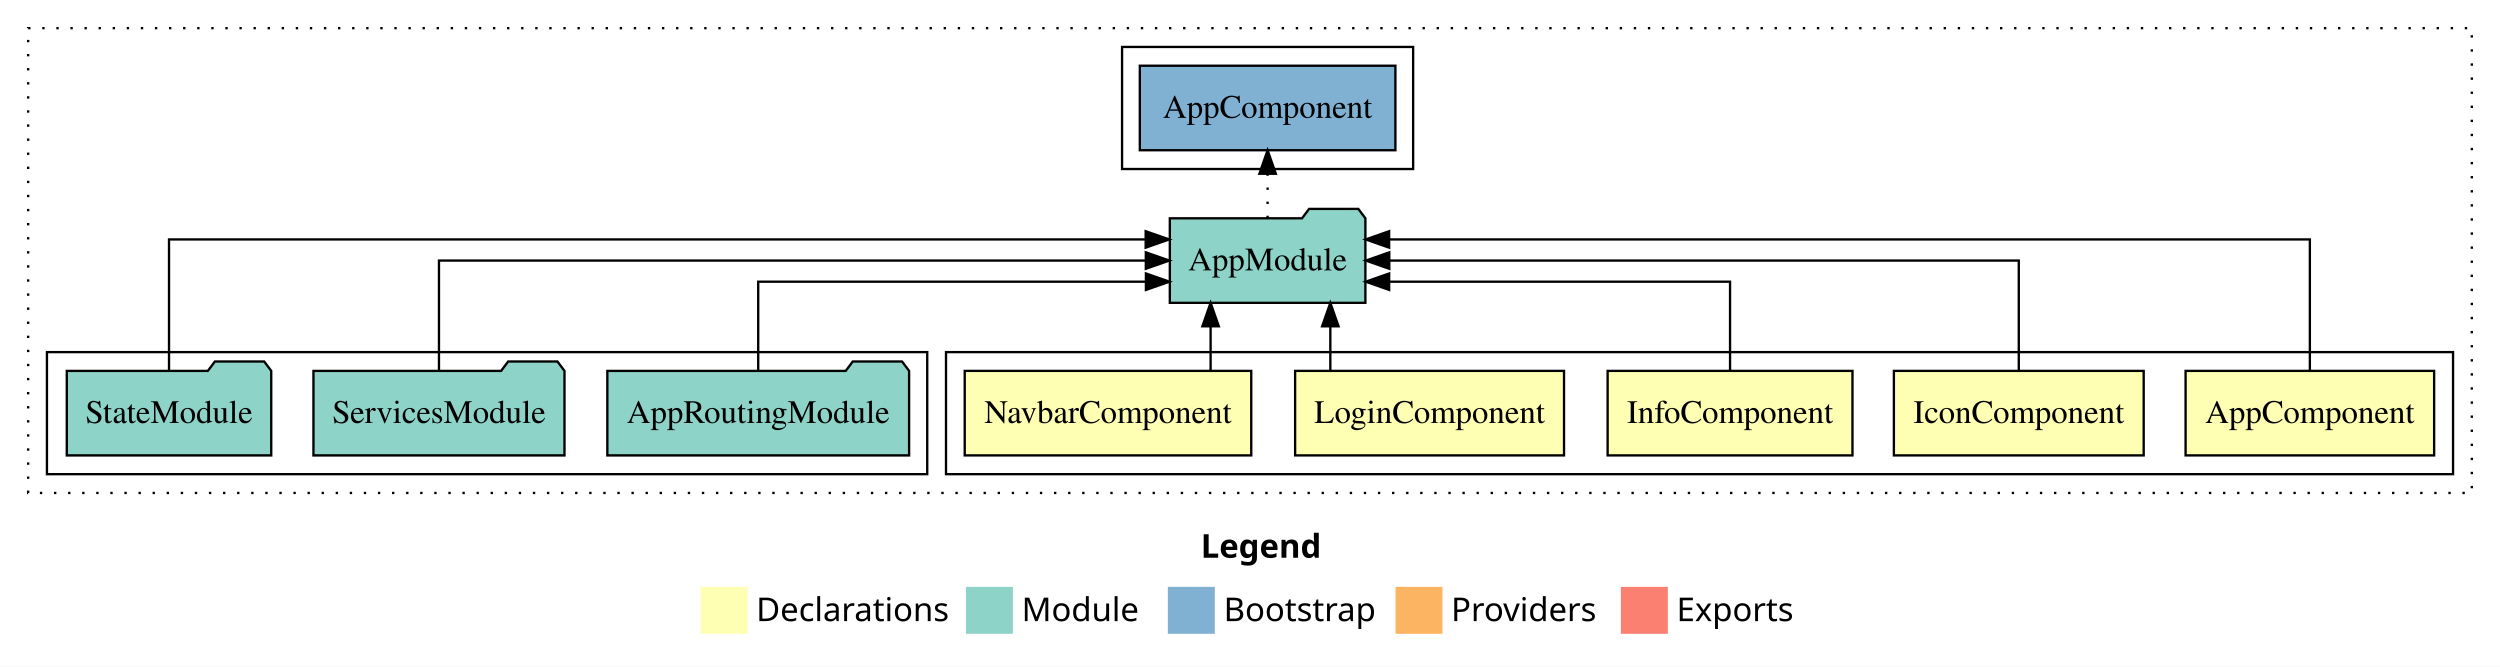
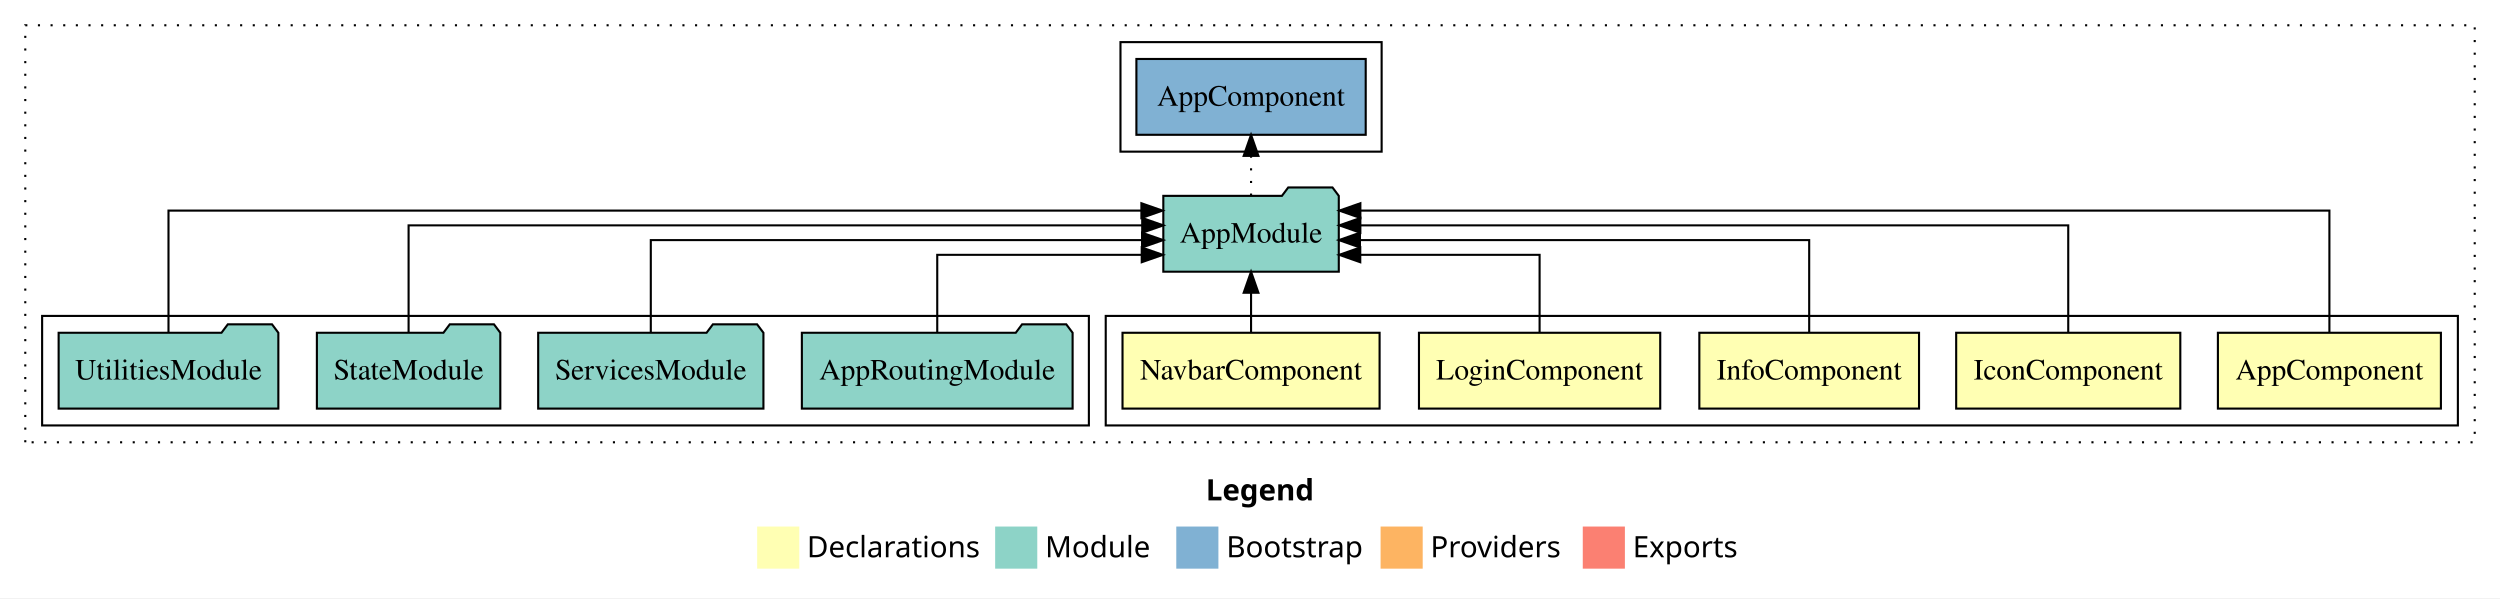
- <svg xmlns="http://www.w3.org/2000/svg" width="1065pt" height="284pt" viewBox="0.00 0.00 1065.00 284.00">
+ <svg xmlns="http://www.w3.org/2000/svg" width="1187pt" height="284pt" viewBox="0.00 0.00 1187.00 284.00">
  <g id="graph0" class="graph" transform="scale(1 1) rotate(0) translate(4 280)">
-     <polygon fill="#ffffff" stroke="transparent" points="-4,4 -4,-280 1061,-280 1061,4 -4,4" />
-     <text text-anchor="start" x="507.509" y="-42.4" font-family="sans-serif" font-weight="bold" font-size="14.00" fill="#000000">Legend</text>
-     <polygon fill="#ffffb3" stroke="transparent" points="294.5,-10 294.5,-30 314.5,-30 314.5,-10 294.5,-10" />
-     <text text-anchor="start" x="318.129" y="-15.4" font-family="sans-serif" font-size="14.00" fill="#000000">  Declarations</text>
-     <polygon fill="#8dd3c7" stroke="transparent" points="407.5,-10 407.5,-30 427.5,-30 427.5,-10 407.5,-10" />
-     <text text-anchor="start" x="431.225" y="-15.4" font-family="sans-serif" font-size="14.00" fill="#000000">  Module</text>
-     <polygon fill="#80b1d3" stroke="transparent" points="493.5,-10 493.5,-30 513.5,-30 513.5,-10 493.5,-10" />
-     <text text-anchor="start" x="517.281" y="-15.4" font-family="sans-serif" font-size="14.00" fill="#000000">  Bootstrap</text>
-     <polygon fill="#fdb462" stroke="transparent" points="590.5,-10 590.5,-30 610.5,-30 610.5,-10 590.5,-10" />
-     <text text-anchor="start" x="614.173" y="-15.4" font-family="sans-serif" font-size="14.00" fill="#000000">  Providers</text>
-     <polygon fill="#fb8072" stroke="transparent" points="686.5,-10 686.5,-30 706.5,-30 706.5,-10 686.5,-10" />
-     <text text-anchor="start" x="710.226" y="-15.4" font-family="sans-serif" font-size="14.00" fill="#000000">  Exports</text>
+     <polygon fill="#ffffff" stroke="transparent" points="-4,4 -4,-280 1183,-280 1183,4 -4,4" />
+     <text text-anchor="start" x="568.509" y="-42.4" font-family="sans-serif" font-weight="bold" font-size="14.00" fill="#000000">Legend</text>
+     <polygon fill="#ffffb3" stroke="transparent" points="355.5,-10 355.5,-30 375.5,-30 375.5,-10 355.5,-10" />
+     <text text-anchor="start" x="379.129" y="-15.4" font-family="sans-serif" font-size="14.00" fill="#000000">  Declarations</text>
+     <polygon fill="#8dd3c7" stroke="transparent" points="468.5,-10 468.5,-30 488.5,-30 488.5,-10 468.5,-10" />
+     <text text-anchor="start" x="492.225" y="-15.4" font-family="sans-serif" font-size="14.00" fill="#000000">  Module</text>
+     <polygon fill="#80b1d3" stroke="transparent" points="554.5,-10 554.5,-30 574.5,-30 574.5,-10 554.5,-10" />
+     <text text-anchor="start" x="578.281" y="-15.4" font-family="sans-serif" font-size="14.00" fill="#000000">  Bootstrap</text>
+     <polygon fill="#fdb462" stroke="transparent" points="651.5,-10 651.5,-30 671.5,-30 671.5,-10 651.5,-10" />
+     <text text-anchor="start" x="675.173" y="-15.4" font-family="sans-serif" font-size="14.00" fill="#000000">  Providers</text>
+     <polygon fill="#fb8072" stroke="transparent" points="747.5,-10 747.5,-30 767.5,-30 767.5,-10 747.5,-10" />
+     <text text-anchor="start" x="771.226" y="-15.4" font-family="sans-serif" font-size="14.00" fill="#000000">  Exports</text>
    <g id="clust1" class="cluster">
-       <polygon fill="none" stroke="#000000" stroke-dasharray="1,5" points="8,-70 8,-268 1049,-268 1049,-70 8,-70" />
+       <polygon fill="none" stroke="#000000" stroke-dasharray="1,5" points="8,-70 8,-268 1171,-268 1171,-70 8,-70" />
    </g>
    <g id="clust2" class="cluster">
-       <polygon fill="none" stroke="#000000" points="399,-78 399,-130 1041,-130 1041,-78 399,-78" />
+       <polygon fill="none" stroke="#000000" points="521,-78 521,-130 1163,-130 1163,-78 521,-78" />
    </g>
    <g id="clust8" class="cluster">
-       <polygon fill="none" stroke="#000000" points="16,-78 16,-130 391,-130 391,-78 16,-78" />
+       <polygon fill="none" stroke="#000000" points="16,-78 16,-130 513,-130 513,-78 16,-78" />
    </g>
    <g id="clust10" class="cluster">
-       <polygon fill="none" stroke="#000000" points="474,-208 474,-260 598,-260 598,-208 474,-208" />
+       <polygon fill="none" stroke="#000000" points="528,-208 528,-260 652,-260 652,-208 528,-208" />
    </g>
    <g id="node1" class="node">
-       <polygon fill="#ffffb3" stroke="#000000" points="1032.94,-122 927.06,-122 927.06,-86 1032.94,-86 1032.94,-122" />
-       <text text-anchor="middle" x="980" y="-99.8" font-family="Times,serif" font-size="14.00" fill="#000000">AppComponent</text>
+       <polygon fill="#ffffb3" stroke="#000000" points="1154.94,-122 1049.06,-122 1049.06,-86 1154.94,-86 1154.94,-122" />
+       <text text-anchor="middle" x="1102" y="-99.8" font-family="Times,serif" font-size="14.00" fill="#000000">AppComponent</text>
    </g>
    <g id="node6" class="node">
-       <polygon fill="#8dd3c7" stroke="#000000" points="577.657,-187 574.657,-191 553.657,-191 550.657,-187 494.343,-187 494.343,-151 577.657,-151 577.657,-187" />
-       <text text-anchor="middle" x="536" y="-164.8" font-family="Times,serif" font-size="14.00" fill="#000000">AppModule</text>
+       <polygon fill="#8dd3c7" stroke="#000000" points="631.657,-187 628.657,-191 607.657,-191 604.657,-187 548.343,-187 548.343,-151 631.657,-151 631.657,-187" />
+       <text text-anchor="middle" x="590" y="-164.8" font-family="Times,serif" font-size="14.00" fill="#000000">AppModule</text>
    </g>
    <g id="edge1" class="edge">
-       <path fill="none" stroke="#000000" d="M980,-122.292C980,-144.206 980,-178 980,-178 980,-178 587.77,-178 587.77,-178" />
-       <polygon fill="#000000" stroke="#000000" points="587.77,-174.5 577.77,-178 587.77,-181.5 587.77,-174.5" />
+       <path fill="none" stroke="#000000" d="M1102,-122.011C1102,-144.485 1102,-180 1102,-180 1102,-180 641.899,-180 641.899,-180" />
+       <polygon fill="#000000" stroke="#000000" points="641.899,-176.5 631.899,-180 641.899,-183.5 641.899,-176.5" />
    </g>
    <g id="node2" class="node">
-       <polygon fill="#ffffb3" stroke="#000000" points="909.208,-122 802.792,-122 802.792,-86 909.208,-86 909.208,-122" />
-       <text text-anchor="middle" x="856" y="-99.8" font-family="Times,serif" font-size="14.00" fill="#000000">IconComponent</text>
+       <polygon fill="#ffffb3" stroke="#000000" points="1031.208,-122 924.792,-122 924.792,-86 1031.208,-86 1031.208,-122" />
+       <text text-anchor="middle" x="978" y="-99.8" font-family="Times,serif" font-size="14.00" fill="#000000">IconComponent</text>
    </g>
    <g id="edge2" class="edge">
-       <path fill="none" stroke="#000000" d="M856,-122.106C856,-141.339 856,-169 856,-169 856,-169 587.834,-169 587.834,-169" />
-       <polygon fill="#000000" stroke="#000000" points="587.834,-165.5 577.834,-169 587.834,-172.5 587.834,-165.5" />
+       <path fill="none" stroke="#000000" d="M978,-122.129C978,-142.572 978,-173 978,-173 978,-173 641.891,-173 641.891,-173" />
+       <polygon fill="#000000" stroke="#000000" points="641.891,-169.5 631.891,-173 641.891,-176.5 641.891,-169.5" />
    </g>
    <g id="node3" class="node">
-       <polygon fill="#ffffb3" stroke="#000000" points="785.154,-122 680.846,-122 680.846,-86 785.154,-86 785.154,-122" />
-       <text text-anchor="middle" x="733" y="-99.8" font-family="Times,serif" font-size="14.00" fill="#000000">InfoComponent</text>
+       <polygon fill="#ffffb3" stroke="#000000" points="907.154,-122 802.846,-122 802.846,-86 907.154,-86 907.154,-122" />
+       <text text-anchor="middle" x="855" y="-99.8" font-family="Times,serif" font-size="14.00" fill="#000000">InfoComponent</text>
    </g>
    <g id="edge3" class="edge">
-       <path fill="none" stroke="#000000" d="M733,-122.027C733,-138.398 733,-160 733,-160 733,-160 587.779,-160 587.779,-160" />
-       <polygon fill="#000000" stroke="#000000" points="587.779,-156.5 577.779,-160 587.779,-163.5 587.779,-156.5" />
+       <path fill="none" stroke="#000000" d="M855,-122.267C855,-140.555 855,-166 855,-166 855,-166 641.698,-166 641.698,-166" />
+       <polygon fill="#000000" stroke="#000000" points="641.698,-162.5 631.698,-166 641.698,-169.5 641.698,-162.5" />
    </g>
    <g id="node4" class="node">
-       <polygon fill="#ffffb3" stroke="#000000" points="662.276,-122 547.724,-122 547.724,-86 662.276,-86 662.276,-122" />
-       <text text-anchor="middle" x="605" y="-99.8" font-family="Times,serif" font-size="14.00" fill="#000000">LoginComponent</text>
+       <polygon fill="#ffffb3" stroke="#000000" points="784.276,-122 669.724,-122 669.724,-86 784.276,-86 784.276,-122" />
+       <text text-anchor="middle" x="727" y="-99.8" font-family="Times,serif" font-size="14.00" fill="#000000">LoginComponent</text>
    </g>
    <g id="edge4" class="edge">
-       <path fill="none" stroke="#000000" d="M562.72,-122.106C562.72,-122.106 562.72,-140.991 562.72,-140.991" />
-       <polygon fill="#000000" stroke="#000000" points="559.22,-140.991 562.72,-150.991 566.22,-140.991 559.22,-140.991" />
+       <path fill="none" stroke="#000000" d="M727,-122.009C727,-138.049 727,-159 727,-159 727,-159 641.849,-159 641.849,-159" />
+       <polygon fill="#000000" stroke="#000000" points="641.849,-155.5 631.849,-159 641.849,-162.5 641.849,-155.5" />
    </g>
    <g id="node5" class="node">
-       <polygon fill="#ffffb3" stroke="#000000" points="529.03,-122 406.97,-122 406.97,-86 529.03,-86 529.03,-122" />
-       <text text-anchor="middle" x="468" y="-99.8" font-family="Times,serif" font-size="14.00" fill="#000000">NavbarComponent</text>
+       <polygon fill="#ffffb3" stroke="#000000" points="651.03,-122 528.97,-122 528.97,-86 651.03,-86 651.03,-122" />
+       <text text-anchor="middle" x="590" y="-99.8" font-family="Times,serif" font-size="14.00" fill="#000000">NavbarComponent</text>
    </g>
    <g id="edge5" class="edge">
-       <path fill="none" stroke="#000000" d="M511.718,-122.106C511.718,-122.106 511.718,-140.991 511.718,-140.991" />
-       <polygon fill="#000000" stroke="#000000" points="508.218,-140.991 511.718,-150.991 515.218,-140.991 508.218,-140.991" />
+       <path fill="none" stroke="#000000" d="M590,-122.106C590,-122.106 590,-140.991 590,-140.991" />
+       <polygon fill="#000000" stroke="#000000" points="586.5,-140.991 590,-150.991 593.5,-140.991 586.5,-140.991" />
+     </g>
+     <g id="node11" class="node">
+       <polygon fill="#80b1d3" stroke="#000000" points="644.439,-252 535.561,-252 535.561,-216 644.439,-216 644.439,-252" />
+       <text text-anchor="middle" x="590" y="-229.8" font-family="Times,serif" font-size="14.00" fill="#000000">AppComponent </text>
+     </g>
+     <g id="edge10" class="edge">
+       <path fill="none" stroke="#000000" stroke-dasharray="1,5" d="M590,-187.106C590,-187.106 590,-205.991 590,-205.991" />
+       <polygon fill="#000000" stroke="#000000" points="586.5,-205.991 590,-215.991 593.5,-205.991 586.5,-205.991" />
+     </g>
+     <g id="node7" class="node">
+       <polygon fill="#8dd3c7" stroke="#000000" points="505.274,-122 502.274,-126 481.274,-126 478.274,-122 376.726,-122 376.726,-86 505.274,-86 505.274,-122" />
+       <text text-anchor="middle" x="441" y="-99.8" font-family="Times,serif" font-size="14.00" fill="#000000">AppRoutingModule</text>
+     </g>
+     <g id="edge6" class="edge">
+       <path fill="none" stroke="#000000" d="M441,-122.009C441,-138.049 441,-159 441,-159 441,-159 538.099,-159 538.099,-159" />
+       <polygon fill="#000000" stroke="#000000" points="538.099,-162.5 548.099,-159 538.099,-155.5 538.099,-162.5" />
+     </g>
+     <g id="node8" class="node">
+       <polygon fill="#8dd3c7" stroke="#000000" points="358.472,-122 355.472,-126 334.472,-126 331.472,-122 251.528,-122 251.528,-86 358.472,-86 358.472,-122" />
+       <text text-anchor="middle" x="305" y="-99.8" font-family="Times,serif" font-size="14.00" fill="#000000">ServicesModule</text>
+     </g>
+     <g id="edge7" class="edge">
+       <path fill="none" stroke="#000000" d="M305,-122.267C305,-140.555 305,-166 305,-166 305,-166 538.253,-166 538.253,-166" />
+       <polygon fill="#000000" stroke="#000000" points="538.253,-169.5 548.253,-166 538.253,-162.5 538.253,-169.5" />
+     </g>
+     <g id="node9" class="node">
+       <polygon fill="#8dd3c7" stroke="#000000" points="233.544,-122 230.544,-126 209.544,-126 206.544,-122 146.456,-122 146.456,-86 233.544,-86 233.544,-122" />
+       <text text-anchor="middle" x="190" y="-99.8" font-family="Times,serif" font-size="14.00" fill="#000000">StateModule</text>
+     </g>
+     <g id="edge8" class="edge">
+       <path fill="none" stroke="#000000" d="M190,-122.129C190,-142.572 190,-173 190,-173 190,-173 538.325,-173 538.325,-173" />
+       <polygon fill="#000000" stroke="#000000" points="538.325,-176.5 548.325,-173 538.325,-169.5 538.325,-176.5" />
    </g>
    <g id="node10" class="node">
-       <polygon fill="#80b1d3" stroke="#000000" points="590.439,-252 481.561,-252 481.561,-216 590.439,-216 590.439,-252" />
-       <text text-anchor="middle" x="536" y="-229.8" font-family="Times,serif" font-size="14.00" fill="#000000">AppComponent </text>
+       <polygon fill="#8dd3c7" stroke="#000000" points="128.16,-122 125.16,-126 104.16,-126 101.16,-122 23.84,-122 23.84,-86 128.16,-86 128.16,-122" />
+       <text text-anchor="middle" x="76" y="-99.8" font-family="Times,serif" font-size="14.00" fill="#000000">UtilitiesModule</text>
    </g>
    <g id="edge9" class="edge">
-       <path fill="none" stroke="#000000" stroke-dasharray="1,5" d="M536,-187.106C536,-187.106 536,-205.991 536,-205.991" />
-       <polygon fill="#000000" stroke="#000000" points="532.5,-205.991 536,-215.991 539.5,-205.991 532.5,-205.991" />
-     </g>
-     <g id="node7" class="node">
-       <polygon fill="#8dd3c7" stroke="#000000" points="383.274,-122 380.274,-126 359.274,-126 356.274,-122 254.726,-122 254.726,-86 383.274,-86 383.274,-122" />
-       <text text-anchor="middle" x="319" y="-99.8" font-family="Times,serif" font-size="14.00" fill="#000000">AppRoutingModule</text>
-     </g>
-     <g id="edge6" class="edge">
-       <path fill="none" stroke="#000000" d="M319,-122.027C319,-138.398 319,-160 319,-160 319,-160 484.16,-160 484.16,-160" />
-       <polygon fill="#000000" stroke="#000000" points="484.16,-163.5 494.16,-160 484.16,-156.5 484.16,-163.5" />
-     </g>
-     <g id="node8" class="node">
-       <polygon fill="#8dd3c7" stroke="#000000" points="236.472,-122 233.472,-126 212.472,-126 209.472,-122 129.528,-122 129.528,-86 236.472,-86 236.472,-122" />
-       <text text-anchor="middle" x="183" y="-99.8" font-family="Times,serif" font-size="14.00" fill="#000000">ServicesModule</text>
-     </g>
-     <g id="edge7" class="edge">
-       <path fill="none" stroke="#000000" d="M183,-122.106C183,-141.339 183,-169 183,-169 183,-169 484.12,-169 484.12,-169" />
-       <polygon fill="#000000" stroke="#000000" points="484.12,-172.5 494.12,-169 484.12,-165.5 484.12,-172.5" />
-     </g>
-     <g id="node9" class="node">
-       <polygon fill="#8dd3c7" stroke="#000000" points="111.544,-122 108.544,-126 87.544,-126 84.544,-122 24.456,-122 24.456,-86 111.544,-86 111.544,-122" />
-       <text text-anchor="middle" x="68" y="-99.8" font-family="Times,serif" font-size="14.00" fill="#000000">StateModule</text>
-     </g>
-     <g id="edge8" class="edge">
-       <path fill="none" stroke="#000000" d="M68,-122.292C68,-144.206 68,-178 68,-178 68,-178 484.056,-178 484.056,-178" />
-       <polygon fill="#000000" stroke="#000000" points="484.056,-181.5 494.056,-178 484.056,-174.5 484.056,-181.5" />
+       <path fill="none" stroke="#000000" d="M76,-122.011C76,-144.485 76,-180 76,-180 76,-180 537.937,-180 537.937,-180" />
+       <polygon fill="#000000" stroke="#000000" points="537.937,-183.5 547.937,-180 537.937,-176.5 537.937,-183.5" />
    </g>
  </g>
</svg>
